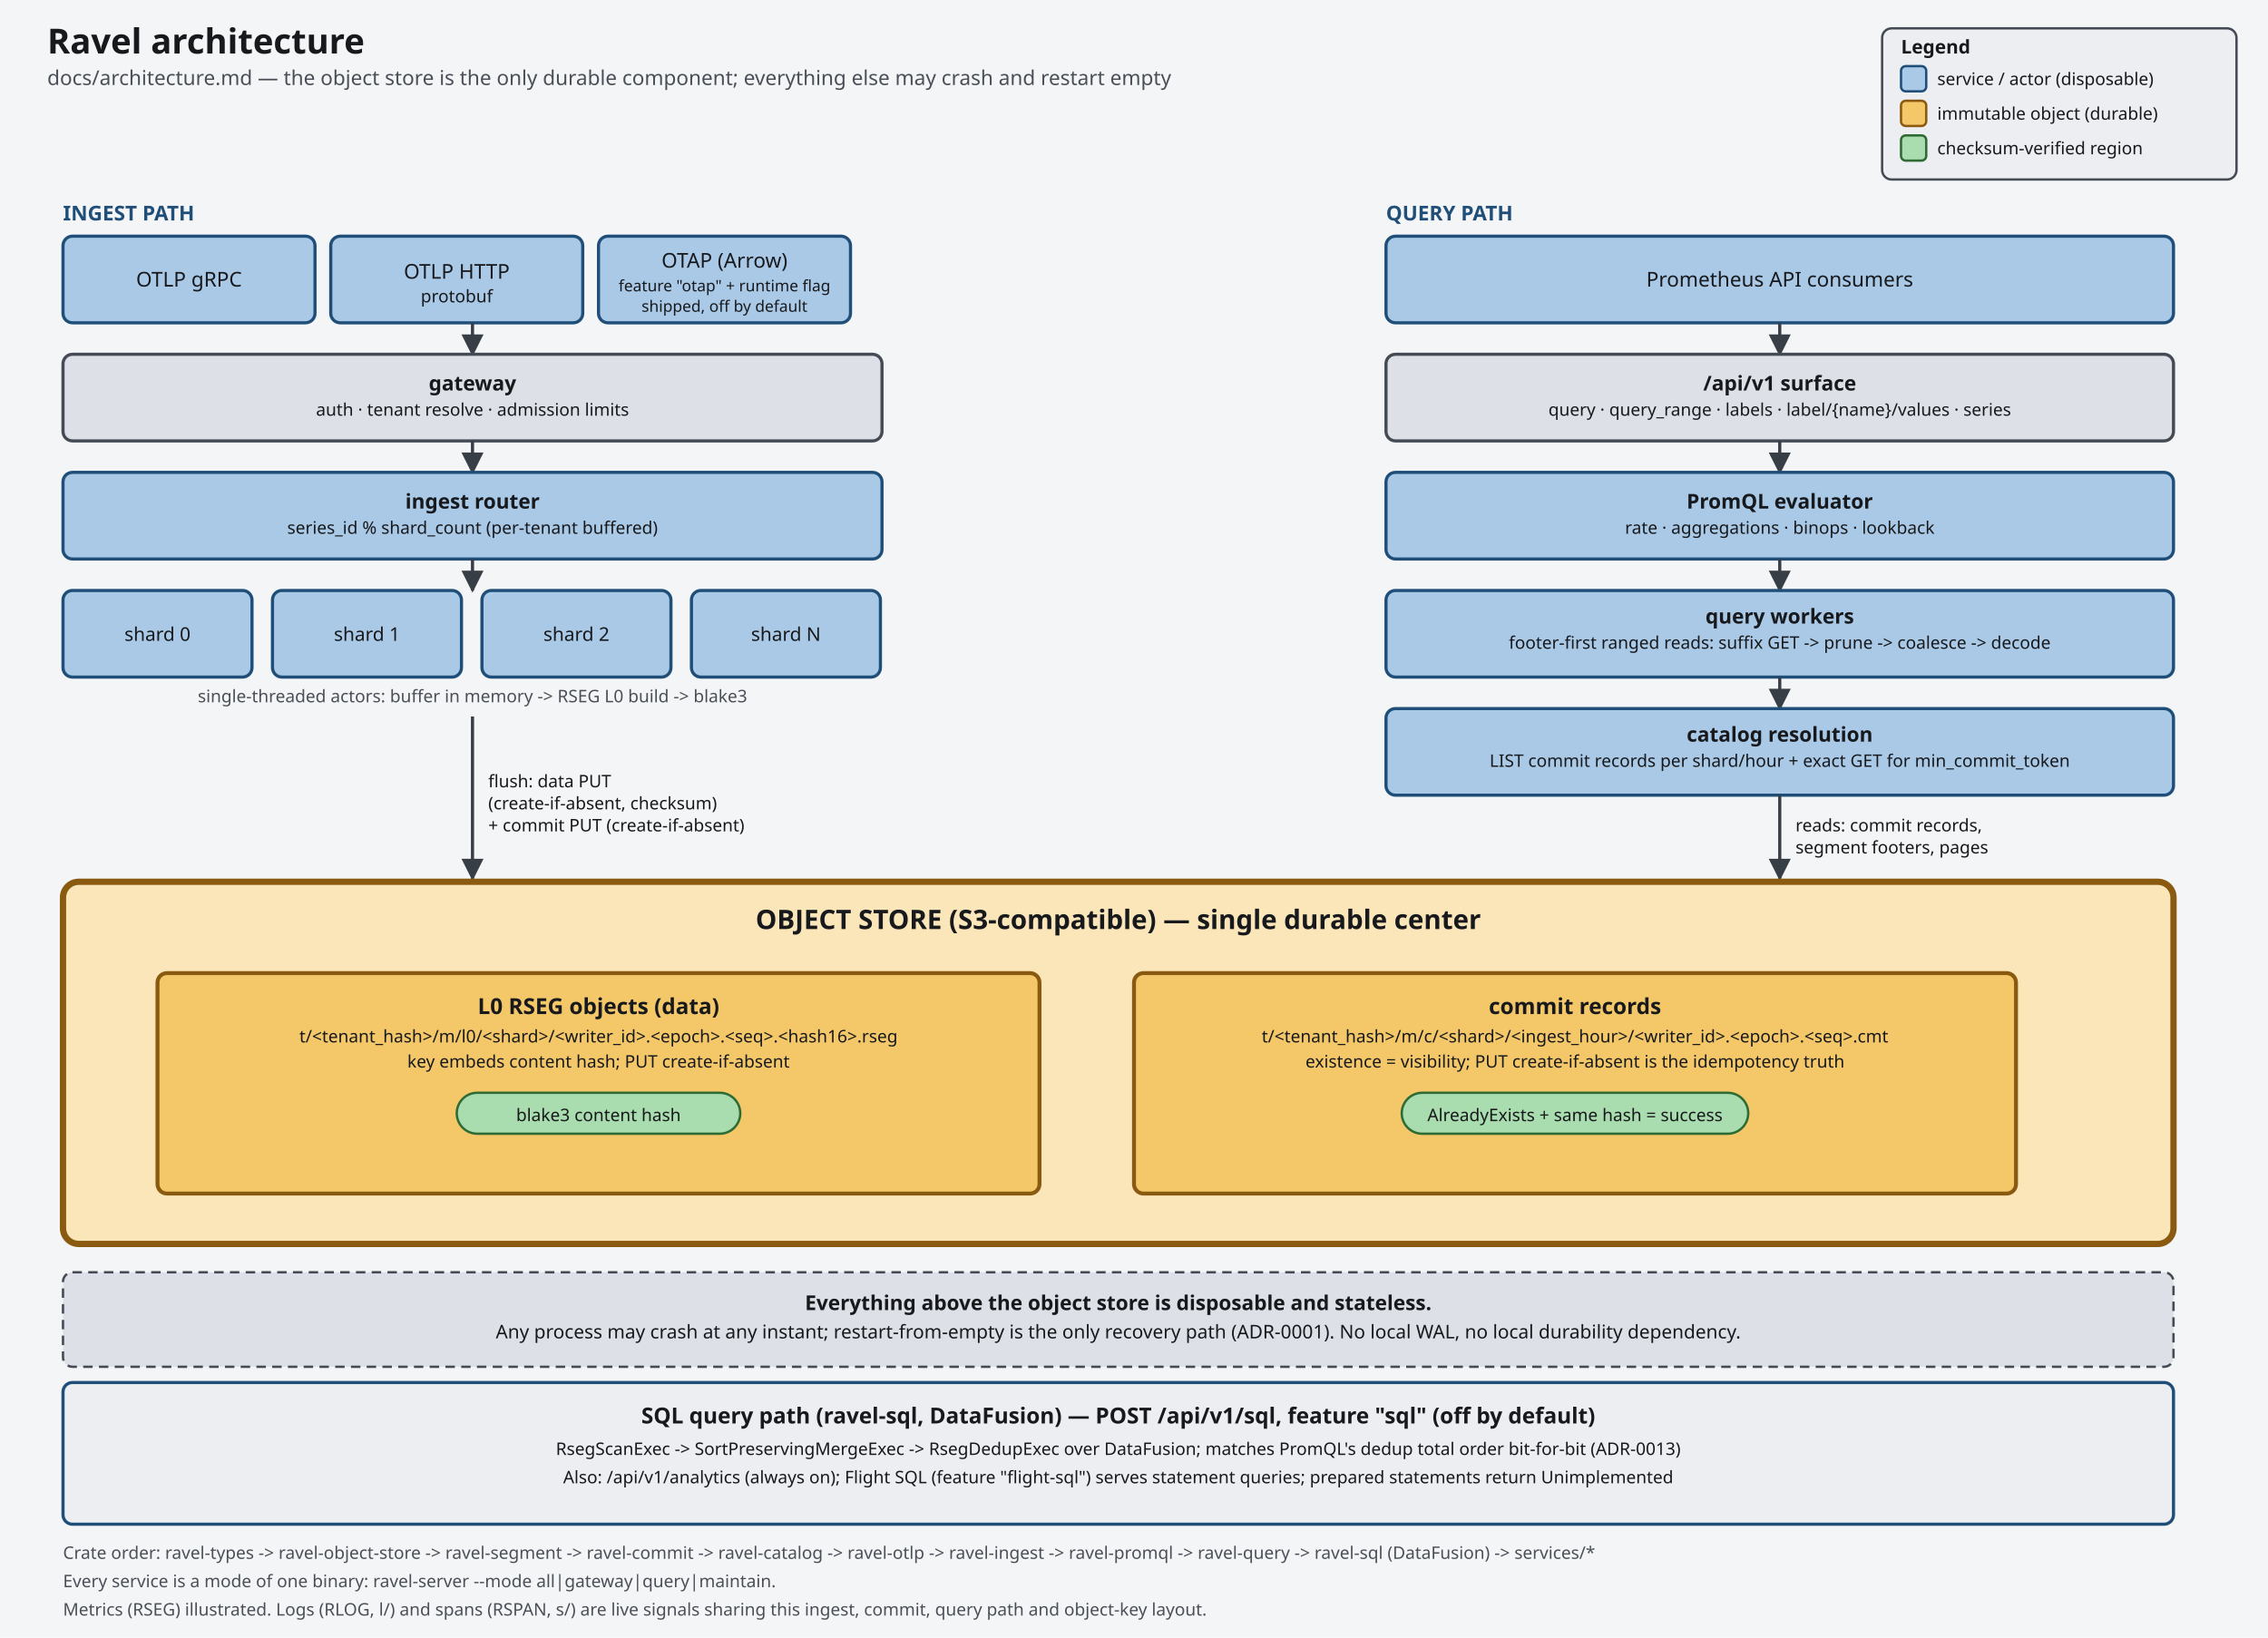
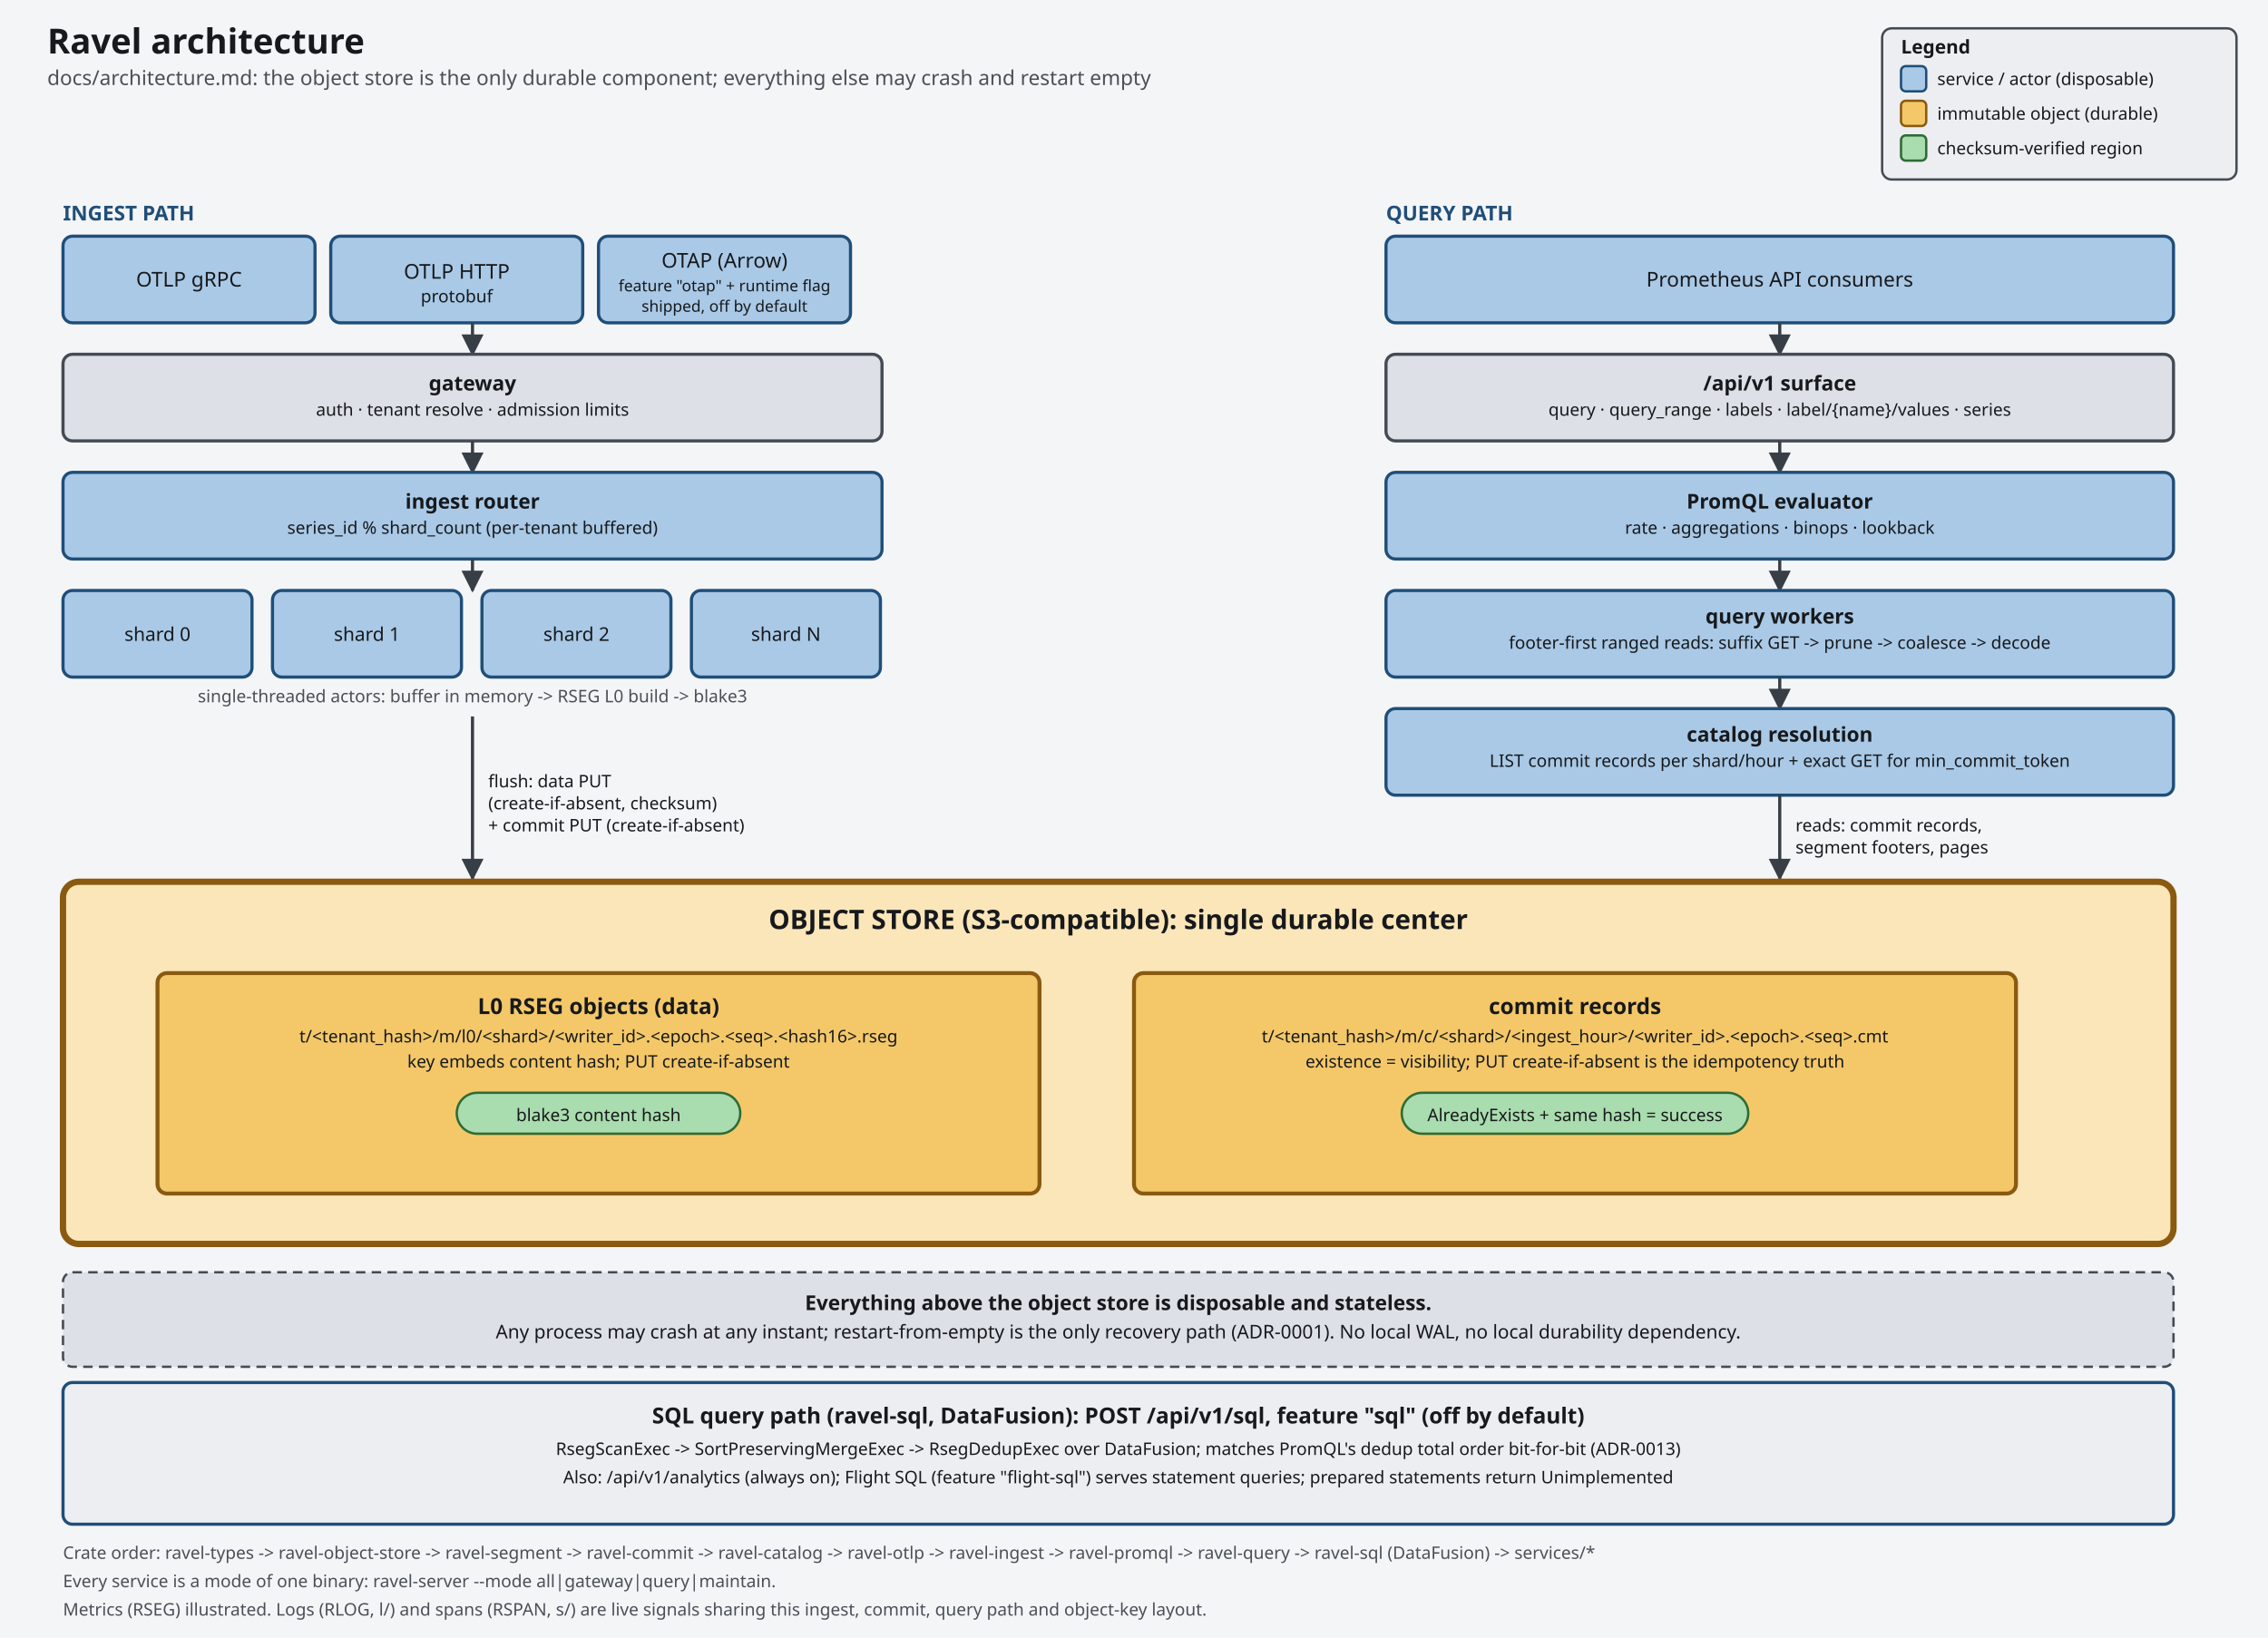
<svg xmlns="http://www.w3.org/2000/svg" width="1440" height="1040" viewBox="0 0 1440 1040" font-family="system-ui, sans-serif" role="img" aria-label="Ravel architecture: OTLP and OTAP clients ingest through the gateway, ingest router, and shard actors down to immutable RSEG objects and commit records in object storage; Prometheus API queries read back through the PromQL evaluator, query workers, and catalog resolution.">
  <defs>
    <marker id="arrow" viewBox="0 0 10 10" refX="9" refY="5" markerWidth="7" markerHeight="7" orient="auto-start-reverse">
      <path d="M0,0 L10,5 L0,10 z" fill="#383e46" />
    </marker>
  </defs>
  <rect x="0" y="0" width="1440" height="1040" fill="#f4f5f7" />
  <text x="30" y="34" font-size="22" font-weight="bold" fill="#17191c">Ravel architecture</text>
-   <text x="30" y="54" font-size="13" fill="#4a4f57">docs/architecture.md — the object store is the only durable component; everything else may crash and restart empty</text>
+   <text x="30" y="54" font-size="13" fill="#4a4f57">docs/architecture.md: the object store is the only durable component; everything else may crash and restart empty</text>
  <g>
    <rect x="1195" y="18" width="225" height="96" rx="6" fill="#eceef1" stroke="#454b54" stroke-width="1.5" />
    <text x="1207" y="34" font-size="12" font-weight="bold" fill="#17191c">Legend</text>
    <rect x="1207" y="42" width="16" height="16" rx="3" fill="#a9c9e6" stroke="#1f4e79" stroke-width="1.5" />
    <text x="1230" y="54" font-size="11" fill="#17191c">service / actor (disposable)</text>
    <rect x="1207" y="64" width="16" height="16" rx="3" fill="#f4c869" stroke="#8a5a10" stroke-width="1.5" />
    <text x="1230" y="76" font-size="11" fill="#17191c">immutable object (durable)</text>
    <rect x="1207" y="86" width="16" height="16" rx="3" fill="#a9dcae" stroke="#2f6b34" stroke-width="1.5" />
    <text x="1230" y="98" font-size="11" fill="#17191c">checksum-verified region</text>
  </g>
  <text x="40" y="140" font-size="13" font-weight="bold" fill="#1f4e79">INGEST PATH</text>
  <rect x="40" y="150" width="160" height="55" rx="6" fill="#a9c9e6" stroke="#1f4e79" stroke-width="2" />
  <text x="120" y="182" font-size="13" text-anchor="middle" fill="#17191c">OTLP gRPC</text>
  <rect x="210" y="150" width="160" height="55" rx="6" fill="#a9c9e6" stroke="#1f4e79" stroke-width="2" />
  <text x="290" y="177" font-size="13" text-anchor="middle" fill="#17191c">OTLP HTTP</text>
  <text x="290" y="192" font-size="11" text-anchor="middle" fill="#17191c">protobuf</text>
  <rect x="380" y="150" width="160" height="55" rx="6" fill="#a9c9e6" stroke="#1f4e79" stroke-width="2" />
  <text x="460" y="170" font-size="13" text-anchor="middle" fill="#17191c">OTAP (Arrow)</text>
  <text x="460" y="185" font-size="10" text-anchor="middle" fill="#17191c">feature "otap" + runtime flag</text>
  <text x="460" y="198" font-size="10" text-anchor="middle" fill="#17191c">shipped, off by default</text>
  <line x1="300" y1="205" x2="300" y2="225" stroke="#383e46" stroke-width="2" marker-end="url(#arrow)" />
  <rect x="40" y="225" width="520" height="55" rx="6" fill="#dde1e7" stroke="#454b54" stroke-width="2" />
  <text x="300" y="248" font-size="13" font-weight="bold" text-anchor="middle" fill="#17191c">gateway</text>
  <text x="300" y="264" font-size="11" text-anchor="middle" fill="#17191c">auth · tenant resolve · admission limits</text>
  <line x1="300" y1="280" x2="300" y2="300" stroke="#383e46" stroke-width="2" marker-end="url(#arrow)" />
  <rect x="40" y="300" width="520" height="55" rx="6" fill="#a9c9e6" stroke="#1f4e79" stroke-width="2" />
  <text x="300" y="323" font-size="13" font-weight="bold" text-anchor="middle" fill="#17191c">ingest router</text>
  <text x="300" y="339" font-size="11" text-anchor="middle" fill="#17191c">series_id % shard_count (per-tenant buffered)</text>
  <line x1="300" y1="355" x2="300" y2="375" stroke="#383e46" stroke-width="2" marker-end="url(#arrow)" />
  <g>
    <rect x="40" y="375" width="120" height="55" rx="6" fill="#a9c9e6" stroke="#1f4e79" stroke-width="2" />
    <text x="100" y="407" font-size="12" text-anchor="middle" fill="#17191c">shard 0</text>
    <rect x="173" y="375" width="120" height="55" rx="6" fill="#a9c9e6" stroke="#1f4e79" stroke-width="2" />
    <text x="233" y="407" font-size="12" text-anchor="middle" fill="#17191c">shard 1</text>
    <rect x="306" y="375" width="120" height="55" rx="6" fill="#a9c9e6" stroke="#1f4e79" stroke-width="2" />
    <text x="366" y="407" font-size="12" text-anchor="middle" fill="#17191c">shard 2</text>
    <rect x="439" y="375" width="120" height="55" rx="6" fill="#a9c9e6" stroke="#1f4e79" stroke-width="2" />
    <text x="499" y="407" font-size="12" text-anchor="middle" fill="#17191c">shard N</text>
  </g>
  <text x="300" y="446" font-size="11" text-anchor="middle" fill="#4a4f57">single-threaded actors: buffer in memory -&gt; RSEG L0 build -&gt; blake3</text>
  <line x1="300" y1="455" x2="300" y2="558" stroke="#383e46" stroke-width="2" marker-end="url(#arrow)" />
  <text x="310" y="500" font-size="11" fill="#17191c">flush: data PUT</text>
  <text x="310" y="514" font-size="11" fill="#17191c">(create-if-absent, checksum)</text>
  <text x="310" y="528" font-size="11" fill="#17191c">+ commit PUT (create-if-absent)</text>
  <text x="880" y="140" font-size="13" font-weight="bold" fill="#1f4e79">QUERY PATH</text>
  <rect x="880" y="150" width="500" height="55" rx="6" fill="#a9c9e6" stroke="#1f4e79" stroke-width="2" />
  <text x="1130" y="182" font-size="13" text-anchor="middle" fill="#17191c">Prometheus API consumers</text>
  <line x1="1130" y1="205" x2="1130" y2="225" stroke="#383e46" stroke-width="2" marker-end="url(#arrow)" />
  <rect x="880" y="225" width="500" height="55" rx="6" fill="#dde1e7" stroke="#454b54" stroke-width="2" />
  <text x="1130" y="248" font-size="13" font-weight="bold" text-anchor="middle" fill="#17191c">/api/v1 surface</text>
  <text x="1130" y="264" font-size="11" text-anchor="middle" fill="#17191c">query · query_range · labels · label/{name}/values · series</text>
  <line x1="1130" y1="280" x2="1130" y2="300" stroke="#383e46" stroke-width="2" marker-end="url(#arrow)" />
  <rect x="880" y="300" width="500" height="55" rx="6" fill="#a9c9e6" stroke="#1f4e79" stroke-width="2" />
  <text x="1130" y="323" font-size="13" font-weight="bold" text-anchor="middle" fill="#17191c">PromQL evaluator</text>
  <text x="1130" y="339" font-size="11" text-anchor="middle" fill="#17191c">rate · aggregations · binops · lookback</text>
  <line x1="1130" y1="355" x2="1130" y2="375" stroke="#383e46" stroke-width="2" marker-end="url(#arrow)" />
  <rect x="880" y="375" width="500" height="55" rx="6" fill="#a9c9e6" stroke="#1f4e79" stroke-width="2" />
  <text x="1130" y="396" font-size="13" font-weight="bold" text-anchor="middle" fill="#17191c">query workers</text>
  <text x="1130" y="412" font-size="11" text-anchor="middle" fill="#17191c">footer-first ranged reads: suffix GET -&gt; prune -&gt; coalesce -&gt; decode</text>
  <line x1="1130" y1="430" x2="1130" y2="450" stroke="#383e46" stroke-width="2" marker-end="url(#arrow)" />
  <rect x="880" y="450" width="500" height="55" rx="6" fill="#a9c9e6" stroke="#1f4e79" stroke-width="2" />
  <text x="1130" y="471" font-size="13" font-weight="bold" text-anchor="middle" fill="#17191c">catalog resolution</text>
  <text x="1130" y="487" font-size="11" text-anchor="middle" fill="#17191c">LIST commit records per shard/hour + exact GET for min_commit_token</text>
  <line x1="1130" y1="505" x2="1130" y2="558" stroke="#383e46" stroke-width="2" marker-end="url(#arrow)" />
  <text x="1140" y="528" font-size="11" fill="#17191c">reads: commit records,</text>
  <text x="1140" y="542" font-size="11" fill="#17191c">segment footers, pages</text>
  <rect x="40" y="560" width="1340" height="230" rx="10" fill="#fbe6b9" stroke="#8a5a10" stroke-width="4" />
-   <text x="710" y="590" font-size="17" font-weight="bold" text-anchor="middle" fill="#17191c">OBJECT STORE (S3-compatible) — single durable center</text>
+   <text x="710" y="590" font-size="17" font-weight="bold" text-anchor="middle" fill="#17191c">OBJECT STORE (S3-compatible): single durable center</text>
  <rect x="100" y="618" width="560" height="140" rx="6" fill="#f4c869" stroke="#8a5a10" stroke-width="2.5" />
  <text x="380" y="644" font-size="14" font-weight="bold" text-anchor="middle" fill="#17191c">L0 RSEG objects (data)</text>
  <text x="380" y="662" font-size="11" text-anchor="middle" fill="#17191c">t/&lt;tenant_hash&gt;/m/l0/&lt;shard&gt;/&lt;writer_id&gt;.&lt;epoch&gt;.&lt;seq&gt;.&lt;hash16&gt;.rseg</text>
  <text x="380" y="678" font-size="11" text-anchor="middle" fill="#17191c">key embeds content hash; PUT create-if-absent</text>
  <rect x="290" y="694" width="180" height="26" rx="13" fill="#a9dcae" stroke="#2f6b34" stroke-width="1.5" />
  <text x="380" y="712" font-size="11" text-anchor="middle" fill="#17191c">blake3 content hash</text>
  <rect x="720" y="618" width="560" height="140" rx="6" fill="#f4c869" stroke="#8a5a10" stroke-width="2.5" />
  <text x="1000" y="644" font-size="14" font-weight="bold" text-anchor="middle" fill="#17191c">commit records</text>
  <text x="1000" y="662" font-size="11" text-anchor="middle" fill="#17191c">t/&lt;tenant_hash&gt;/m/c/&lt;shard&gt;/&lt;ingest_hour&gt;/&lt;writer_id&gt;.&lt;epoch&gt;.&lt;seq&gt;.cmt</text>
  <text x="1000" y="678" font-size="11" text-anchor="middle" fill="#17191c">existence = visibility; PUT create-if-absent is the idempotency truth</text>
  <rect x="890" y="694" width="220" height="26" rx="13" fill="#a9dcae" stroke="#2f6b34" stroke-width="1.5" />
  <text x="1000" y="712" font-size="11" text-anchor="middle" fill="#17191c">AlreadyExists + same hash = success</text>
  <rect x="40" y="808" width="1340" height="60" rx="6" fill="#dde1e7" stroke="#454b54" stroke-width="1.5" stroke-dasharray="6,4" />
  <text x="710" y="832" font-size="13" text-anchor="middle" fill="#17191c" font-weight="bold">Everything above the object store is disposable and stateless.</text>
  <text x="710" y="850" font-size="12" text-anchor="middle" fill="#17191c">Any process may crash at any instant; restart-from-empty is the only recovery path (ADR-0001). No local WAL, no local durability dependency.</text>
  <rect x="40" y="878" width="1340" height="90" rx="6" fill="#eceef1" stroke="#1f4e79" stroke-width="2" />
-   <text x="710" y="904" font-size="14" font-weight="bold" text-anchor="middle" fill="#17191c">SQL query path (ravel-sql, DataFusion) — POST /api/v1/sql, feature "sql" (off by default)</text>
+   <text x="710" y="904" font-size="14" font-weight="bold" text-anchor="middle" fill="#17191c">SQL query path (ravel-sql, DataFusion): POST /api/v1/sql, feature "sql" (off by default)</text>
  <text x="710" y="924" font-size="11" text-anchor="middle" fill="#17191c">RsegScanExec -&gt; SortPreservingMergeExec -&gt; RsegDedupExec over DataFusion; matches PromQL's dedup total order bit-for-bit (ADR-0013)</text>
  <text x="710" y="942" font-size="11" text-anchor="middle" fill="#17191c">Also: /api/v1/analytics (always on); Flight SQL (feature "flight-sql") serves statement queries; prepared statements return Unimplemented</text>
  <text x="40" y="990" font-size="11" fill="#4a4f57">Crate order: ravel-types -&gt; ravel-object-store -&gt; ravel-segment -&gt; ravel-commit -&gt; ravel-catalog -&gt; ravel-otlp -&gt; ravel-ingest -&gt; ravel-promql -&gt; ravel-query -&gt; ravel-sql (DataFusion) -&gt; services/*</text>
  <text x="40" y="1008" font-size="11" fill="#4a4f57">Every service is a mode of one binary: ravel-server --mode all|gateway|query|maintain.</text>
  <text x="40" y="1026" font-size="11" fill="#4a4f57">Metrics (RSEG) illustrated. Logs (RLOG, l/) and spans (RSPAN, s/) are live signals sharing this ingest, commit, query path and object-key layout.</text>
</svg>
